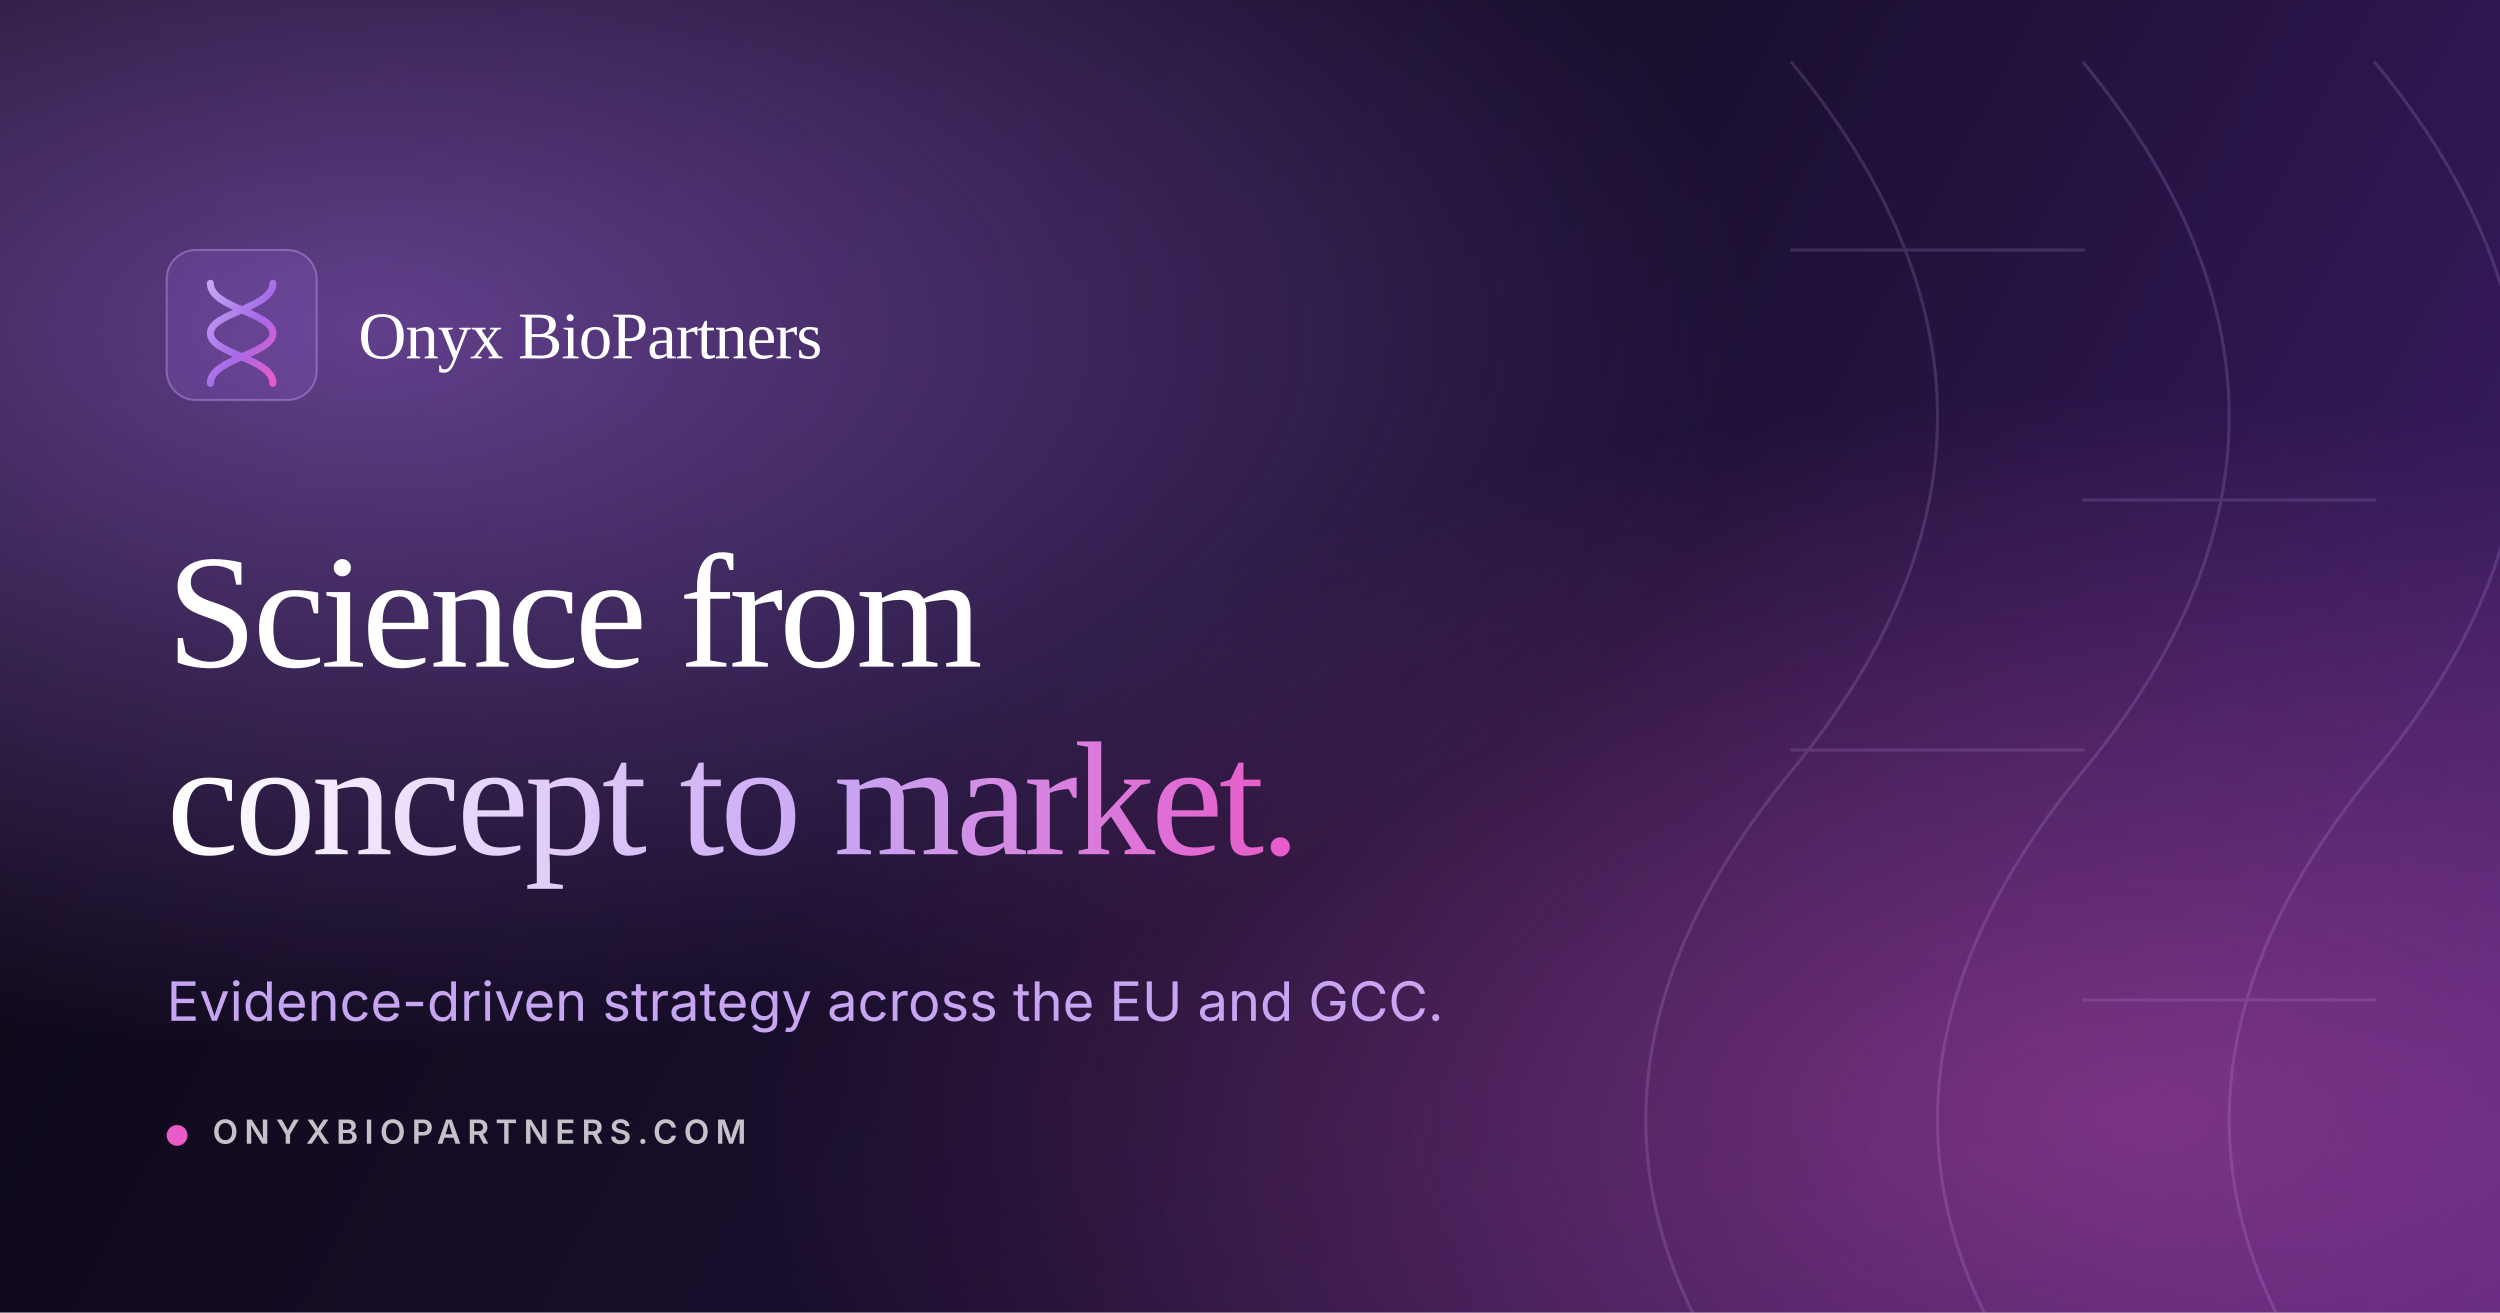
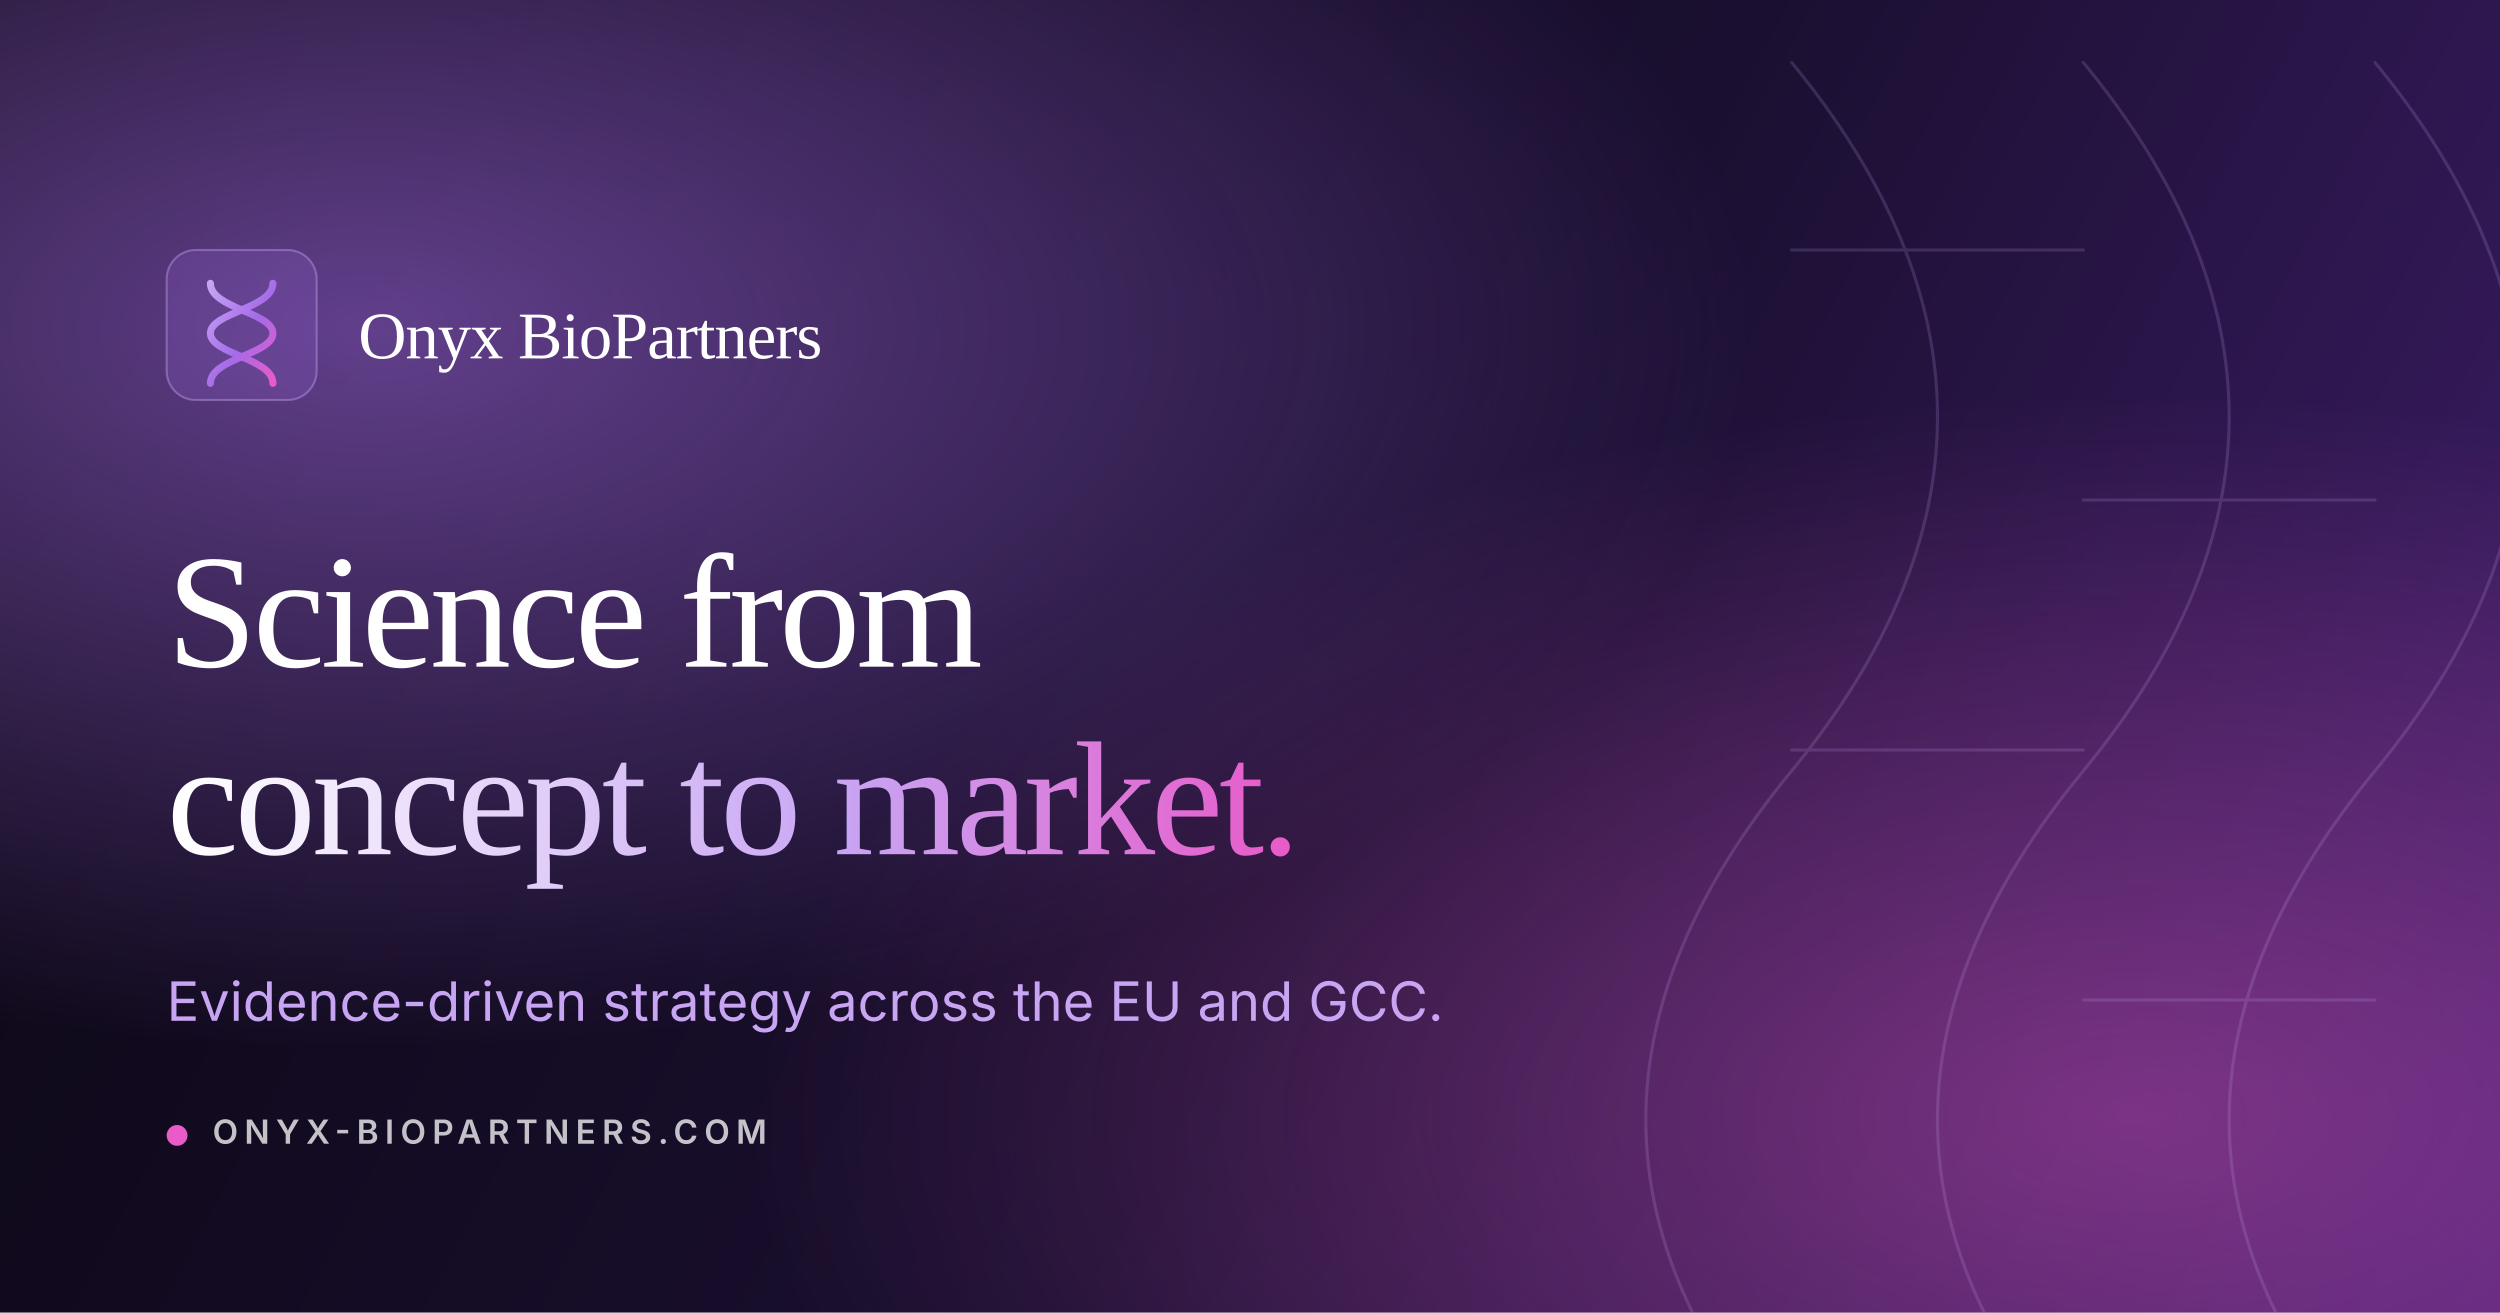
<svg xmlns="http://www.w3.org/2000/svg" viewBox="0 0 1200 630" preserveAspectRatio="xMidYMid slice" role="img" aria-label="Onyx BioPartners. Science from concept to market.">
  <defs>
    <linearGradient id="bg" x1="0" y1="0" x2="1200" y2="630" gradientUnits="userSpaceOnUse">
      <stop offset="0%" stop-color="#0B0712" />
      <stop offset="55%" stop-color="#1A0F30" />
      <stop offset="100%" stop-color="#3F1E6B" />
    </linearGradient>
    <radialGradient id="orb1" cx="0.15" cy="0.25" r="0.55">
      <stop offset="0%" stop-color="#A56BE8" stop-opacity="0.55" />
      <stop offset="100%" stop-color="#A56BE8" stop-opacity="0" />
    </radialGradient>
    <radialGradient id="orb2" cx="0.85" cy="0.85" r="0.55">
      <stop offset="0%" stop-color="#E85BC9" stop-opacity="0.4" />
      <stop offset="100%" stop-color="#E85BC9" stop-opacity="0" />
    </radialGradient>
    <linearGradient id="helix" x1="0" y1="0" x2="1" y2="1">
      <stop offset="0%" stop-color="#C8A5F3" />
      <stop offset="55%" stop-color="#A56BE8" />
      <stop offset="100%" stop-color="#E85BC9" />
    </linearGradient>
    <linearGradient id="title" x1="0" y1="0" x2="1" y2="0">
      <stop offset="0%" stop-color="#FFFFFF" />
      <stop offset="60%" stop-color="#C8A5F3" />
      <stop offset="100%" stop-color="#E85BC9" />
    </linearGradient>
  </defs>
  <rect width="1200" height="630" fill="url(#bg)" />
  <rect width="1200" height="630" fill="url(#orb1)" />
  <rect width="1200" height="630" fill="url(#orb2)" />
  <g opacity="0.18" stroke="#C8A5F3" stroke-width="1.5" fill="none" stroke-linecap="round">
    <path d="M860 30 Q 1000 200 860 370 Q 720 540 860 700" />
    <path d="M1000 30 Q 1140 200 1000 370 Q 860 540 1000 700" />
    <path d="M1140 30 Q 1280 200 1140 370 Q 1000 540 1140 700" />
    <line x1="860" y1="120" x2="1000" y2="120" />
    <line x1="1000" y1="240" x2="1140" y2="240" />
    <line x1="860" y1="360" x2="1000" y2="360" />
    <line x1="1000" y1="480" x2="1140" y2="480" />
  </g>
  <g transform="translate(80, 120)">
    <rect x="0" y="0" width="72" height="72" rx="14" fill="rgba(165,107,232,0.18)" stroke="rgba(200,165,243,0.4)" stroke-width="1" />
    <g transform="translate(12, 12)" stroke="url(#helix)" stroke-width="3.4" stroke-linecap="round" fill="none">
      <path d="M9 4c0 12 30 14 30 24s-30 12-30 24" />
      <path d="M39 4c0 12-30 14-30 24s30 12 30 24" />
    </g>
  </g>
  <text x="172" y="172" font-family="Fraunces, 'Times New Roman', serif" font-size="32" font-weight="500" fill="#FFFFFF" letter-spacing="-0.5">Onyx BioPartners</text>
  <text x="80" y="320" font-family="Fraunces, 'Times New Roman', serif" font-size="78" font-weight="400" fill="#FFFFFF" letter-spacing="-2">Science from</text>
  <text x="80" y="410" font-family="Fraunces, 'Times New Roman', serif" font-size="78" font-weight="400" fill="url(#title)" letter-spacing="-2">concept to market.</text>
  <text x="80" y="490" font-family="Inter, system-ui, sans-serif" font-size="26" font-weight="400" fill="#C8A5F3" letter-spacing="0">Evidence-driven strategy across the EU and GCC.</text>
  <g transform="translate(80, 540)">
    <rect x="0" y="0" width="10" height="10" rx="5" fill="#E85BC9" />
-     <text x="22" y="9" font-family="Inter, system-ui, sans-serif" font-size="16" font-weight="600" fill="rgba(255,255,255,0.75)" letter-spacing="3">ONYXBIOPARTNERS.COM</text>
+     <text x="22" y="9" font-family="Inter, system-ui, sans-serif" font-size="16" font-weight="600" fill="rgba(255,255,255,0.75)" letter-spacing="3">ONYX-BIOPARTNERS.COM</text>
  </g>
</svg>
